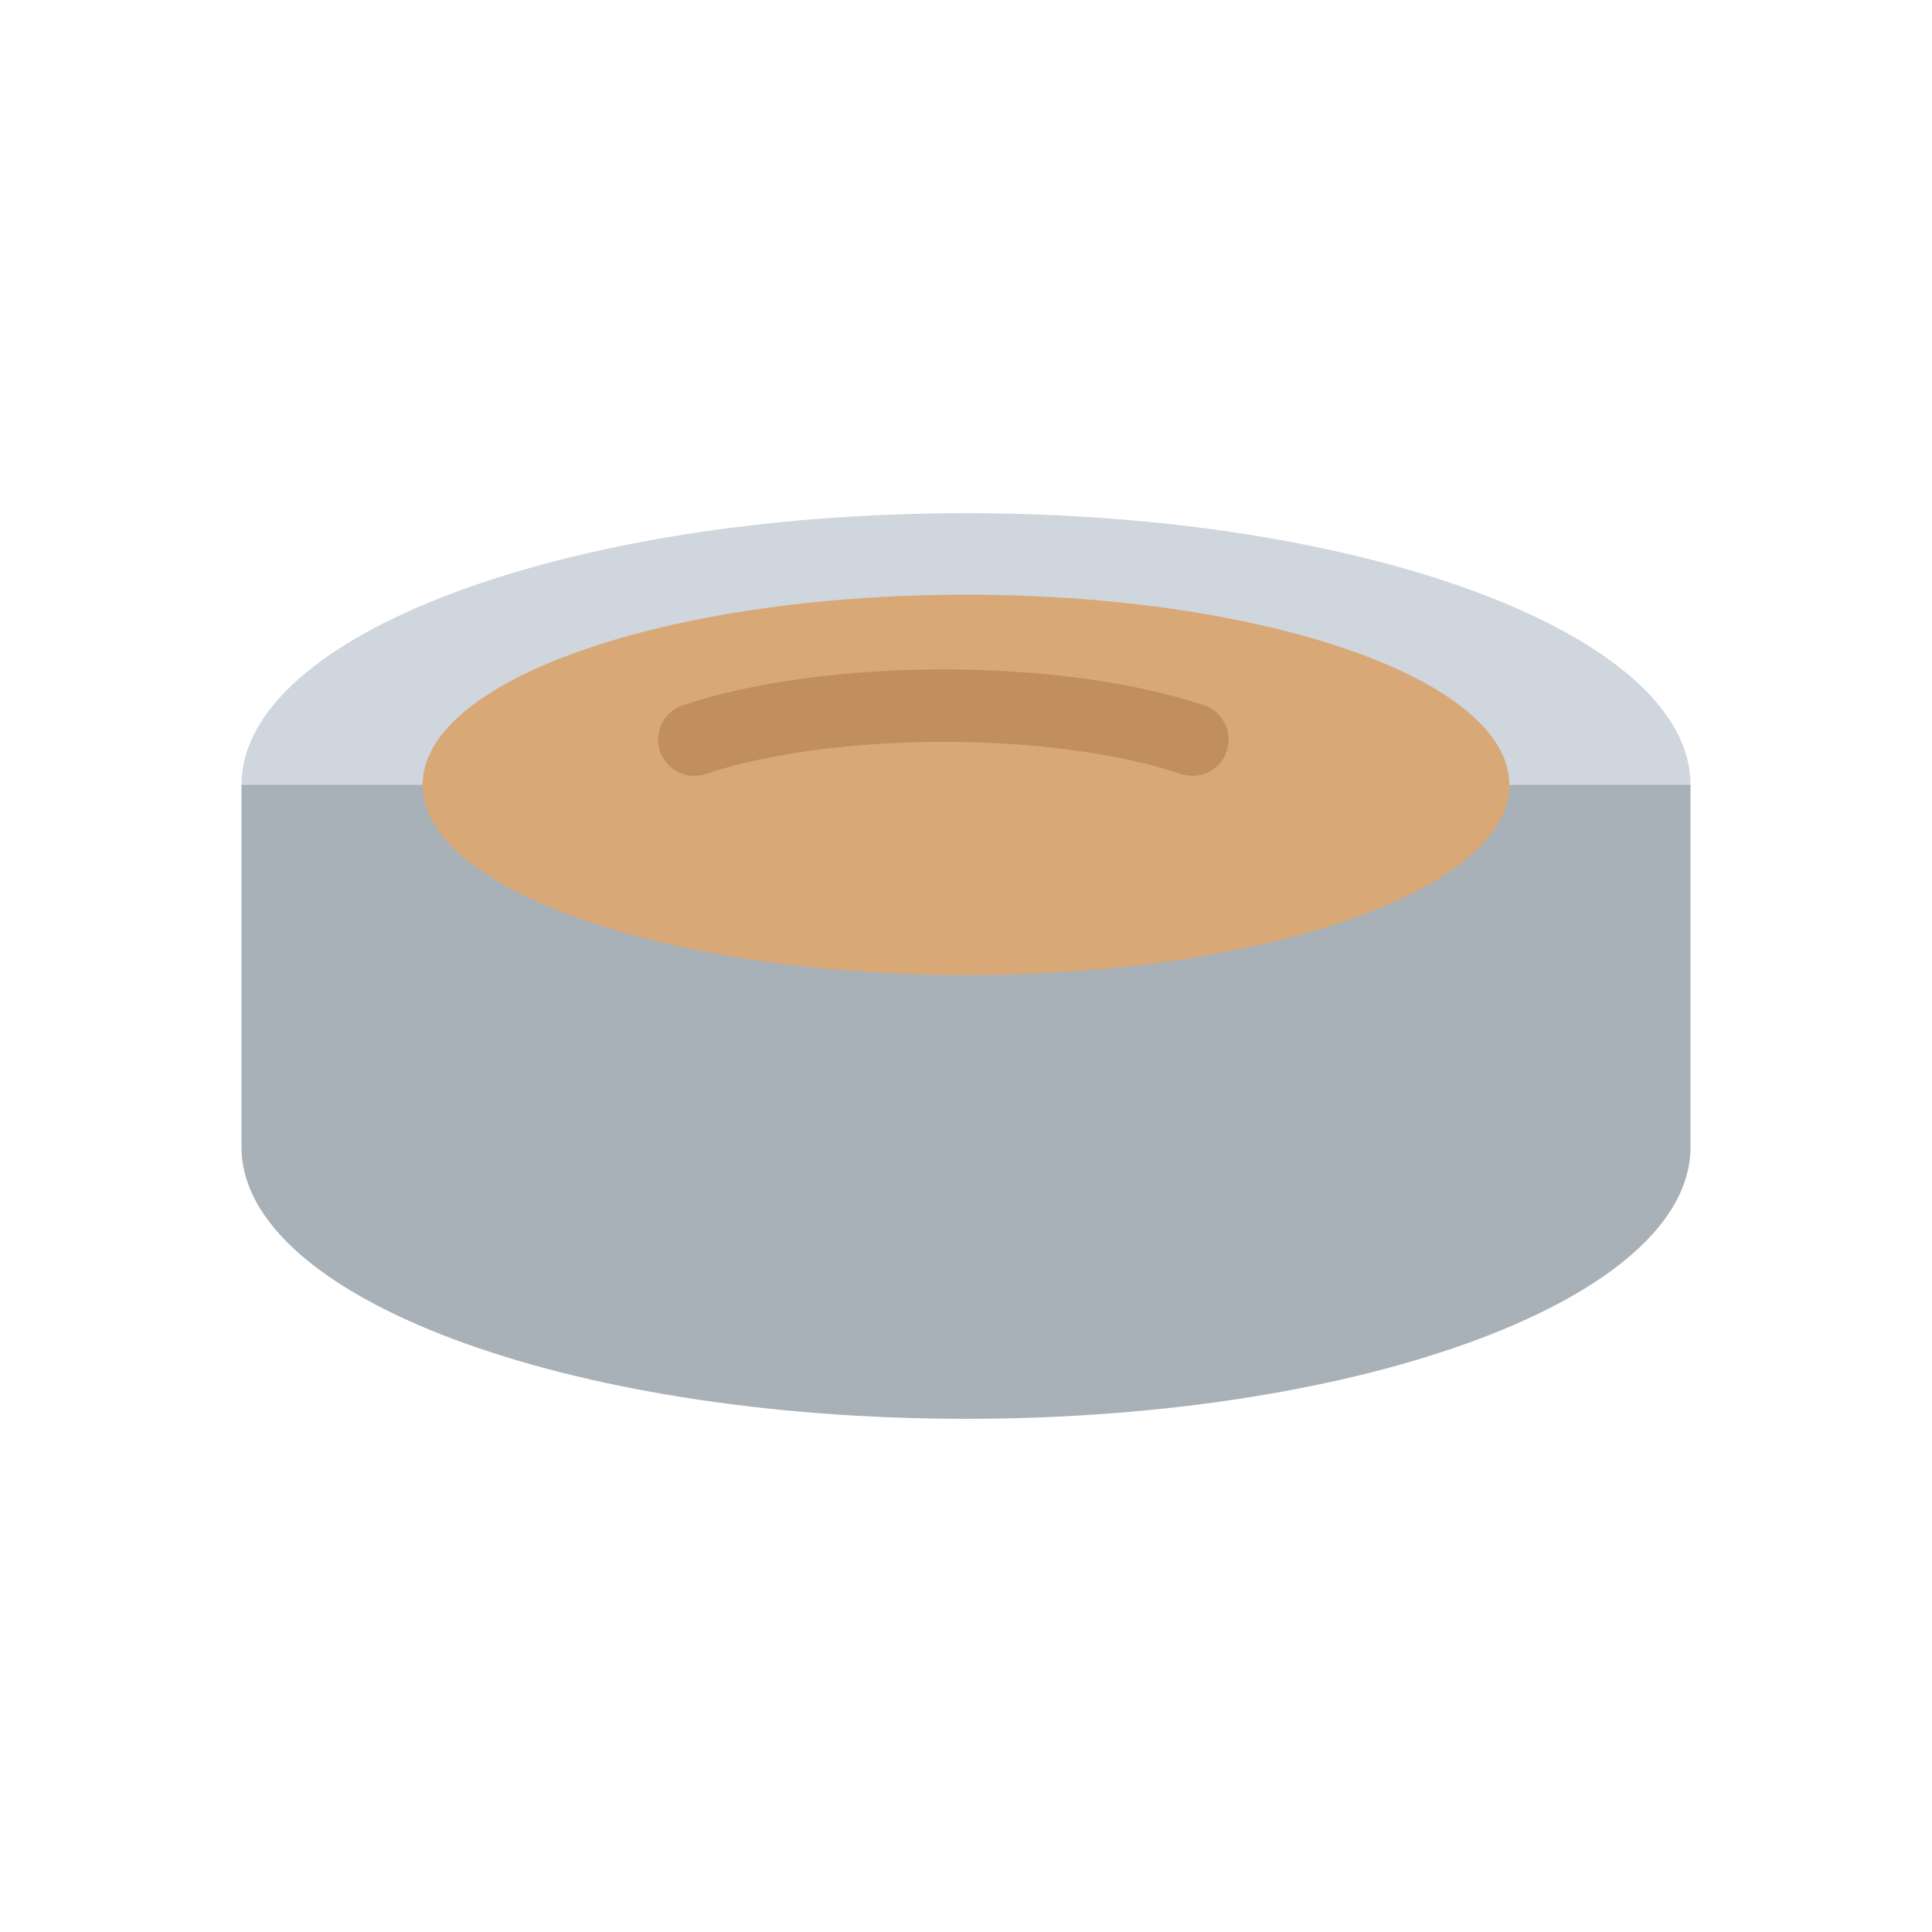
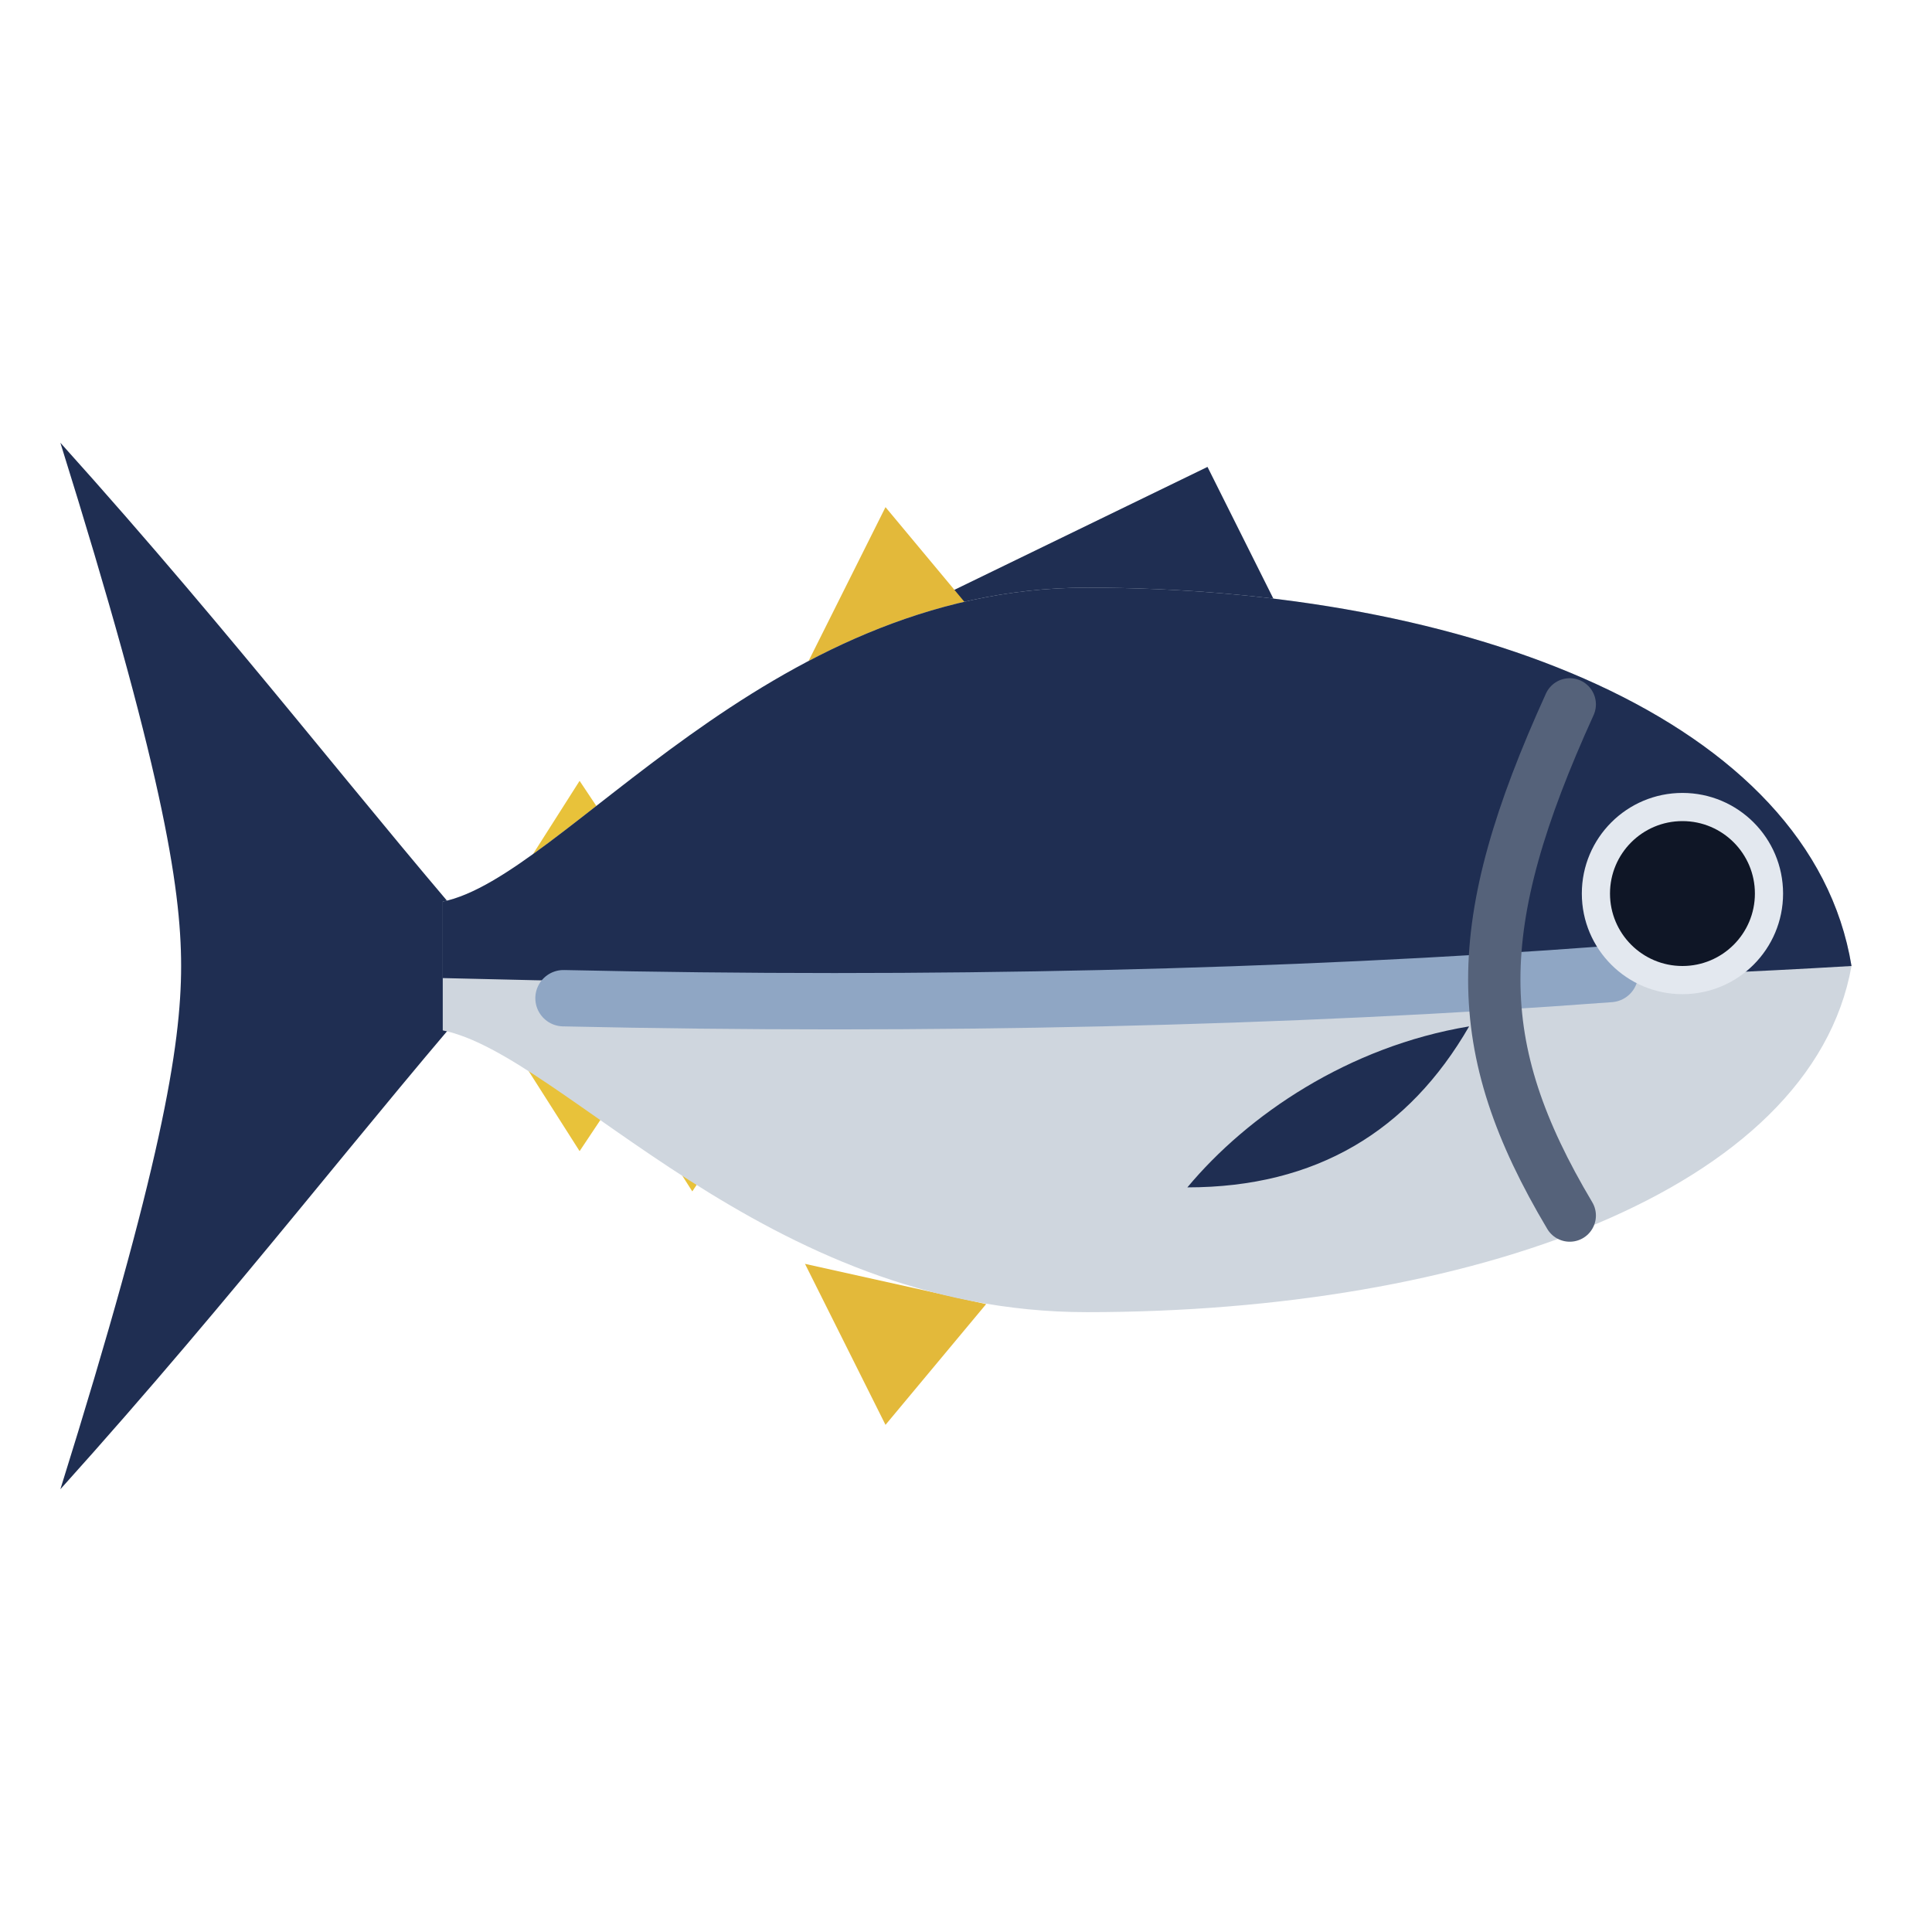
- <svg xmlns="http://www.w3.org/2000/svg" width="48" height="48" viewBox="0 0 48 48" role="img" aria-label="Can of tuna">
-   <g transform="translate(-3 -3) scale(1.125)">
-     <ellipse cx="24" cy="20" rx="16" ry="6" fill="#cfd6dd" />
-     <path d="M8 20v8a16 6 0 0 0 32 0v-8Z" fill="#a8b0b8" />
-     <ellipse cx="24" cy="20" rx="12" ry="4.2" fill="#d9a877" />
-     <path d="M18 19c3-1 8-1 11 0" stroke="#c08f5c" stroke-width="1.6" fill="none" stroke-linecap="round" />
+ <svg xmlns="http://www.w3.org/2000/svg" width="48" height="48" viewBox="0 0 48 48" role="img" aria-label="Tuna">
+   <path d="M12.5 24C9 20 6 16 1.5 11C4 19 4.5 22 4.5 24C4.5 26 4 29 1.5 37C6 32 9 28 12.5 24Z" fill="#1f2e52" />
+   <path d="M32 15.6 30 11.6l-7 3.4-.5 1.4Z" fill="#1f2e52" />
+   <path d="M20 16.6l2-4 2.5 3Z" fill="#e3b93a" />
+   <path d="M20 31.4l2 4 2.5-3Z" fill="#e3b93a" />
+   <g fill="#e8c23a">
+     <path d="M13 21.6l1.4-2.2 1.2 1.8Z" />
+     <path d="M15.8 20.6l1.4-2.2 1.2 1.8Z" />
+     <path d="M18.4 19.4l1.2-2 1 1.6Z" />
+     <path d="M13 26.4l1.4 2.2 1.2-1.8Z" />
+     <path d="M15.8 27.4l1.4 2.2 1.2-1.8Z" />
+     <path d="M18.4 28.6l1.2 2 1-1.6Z" />
  </g>
+   <path d="M46 24C45 17.89 36.5 14.6 27 14.6C19 14.6 14 21.8 11 22.4L11 25.6C14 26.2 19 32.6 27 32.6C36.5 32.6 45 29.59 46 24Z" fill="#cfd6de" />
+   <path d="M46 24C45 17.89 36.5 14.6 27 14.6C19 14.6 14 21.8 11 22.4L11 24.3C23 24.6 36 24.6 46 24Z" fill="#1f2e52" />
+   <path d="M14 24.8c9 .2 18 0 26-.6" stroke="#8fa6c4" stroke-width="1.4" fill="none" stroke-linecap="round" />
+   <path d="M39 17.5C36.5 23 36.5 26 39 30.2" stroke="#55627a" stroke-width="1.3" fill="none" stroke-linecap="round" />
+   <path d="M36.5 25.5c-3 .5-5.5 2.2-7 4 3.2 0 5.5-1.4 7-4Z" fill="#1f2e52" />
+   <circle cx="41.8" cy="22.2" r="2.5" fill="#e3e8ef" />
+   <circle cx="41.8" cy="22.2" r="1.8" fill="#0f1626" />
</svg>
